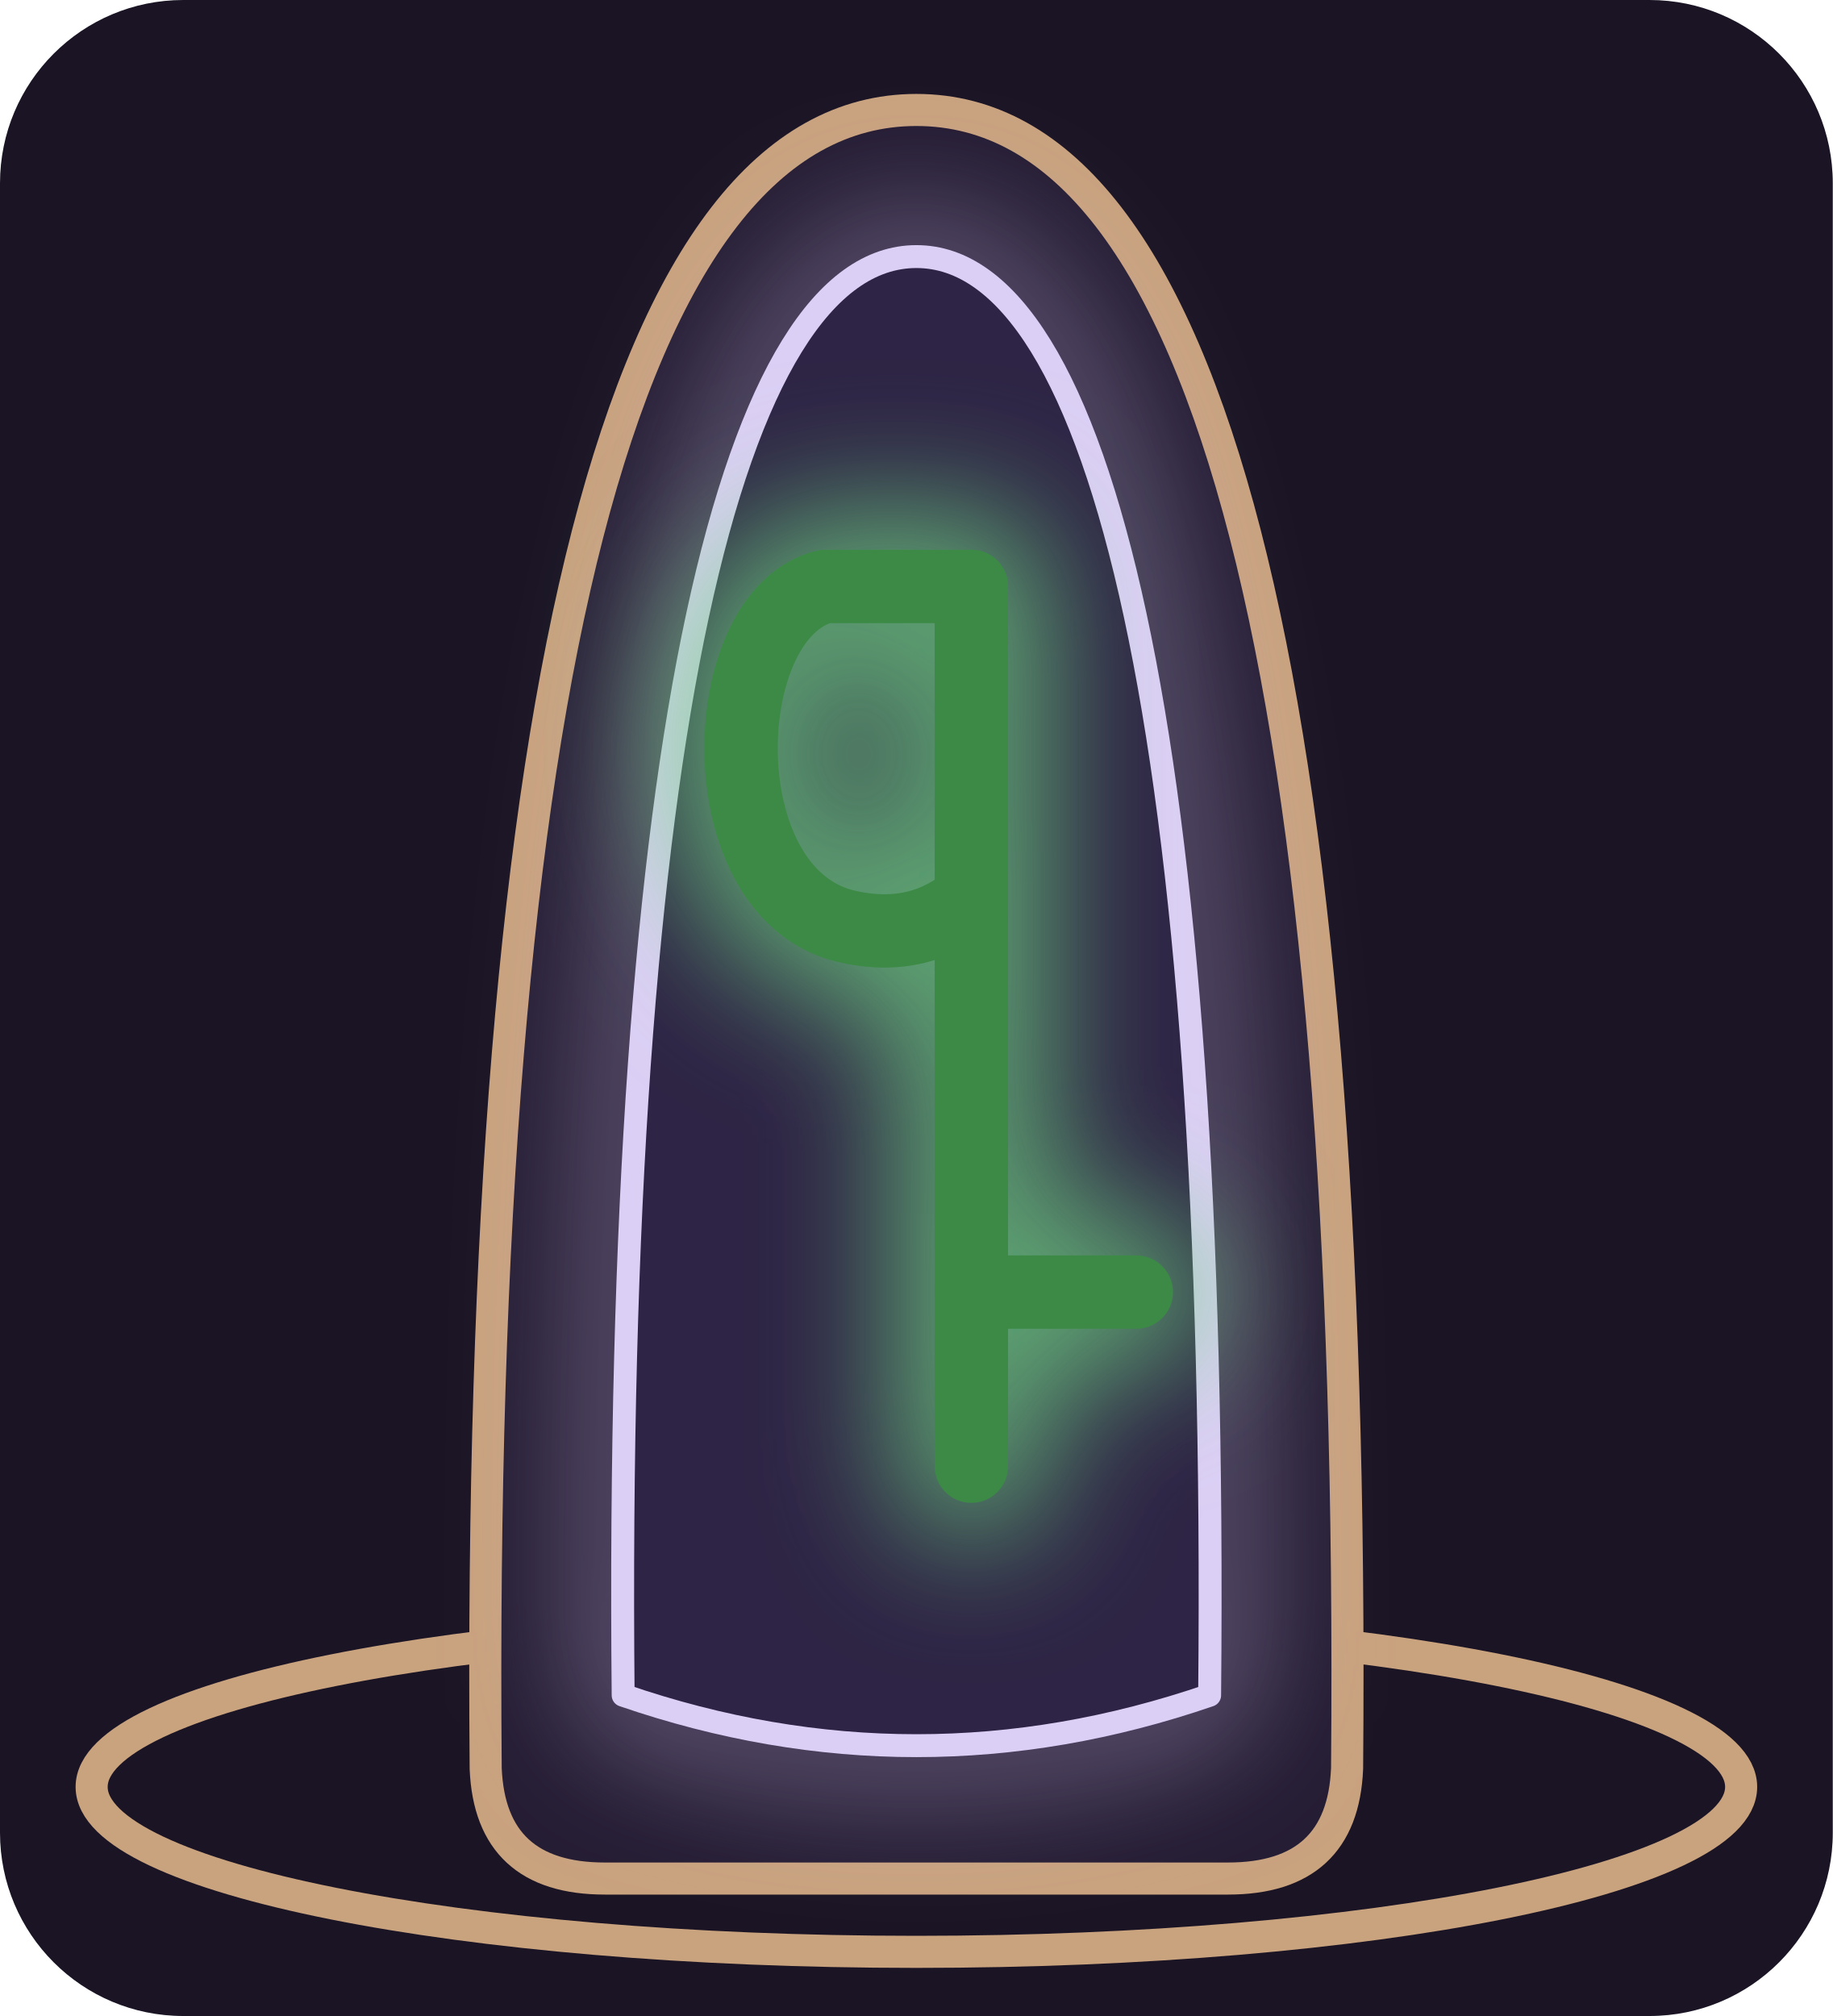
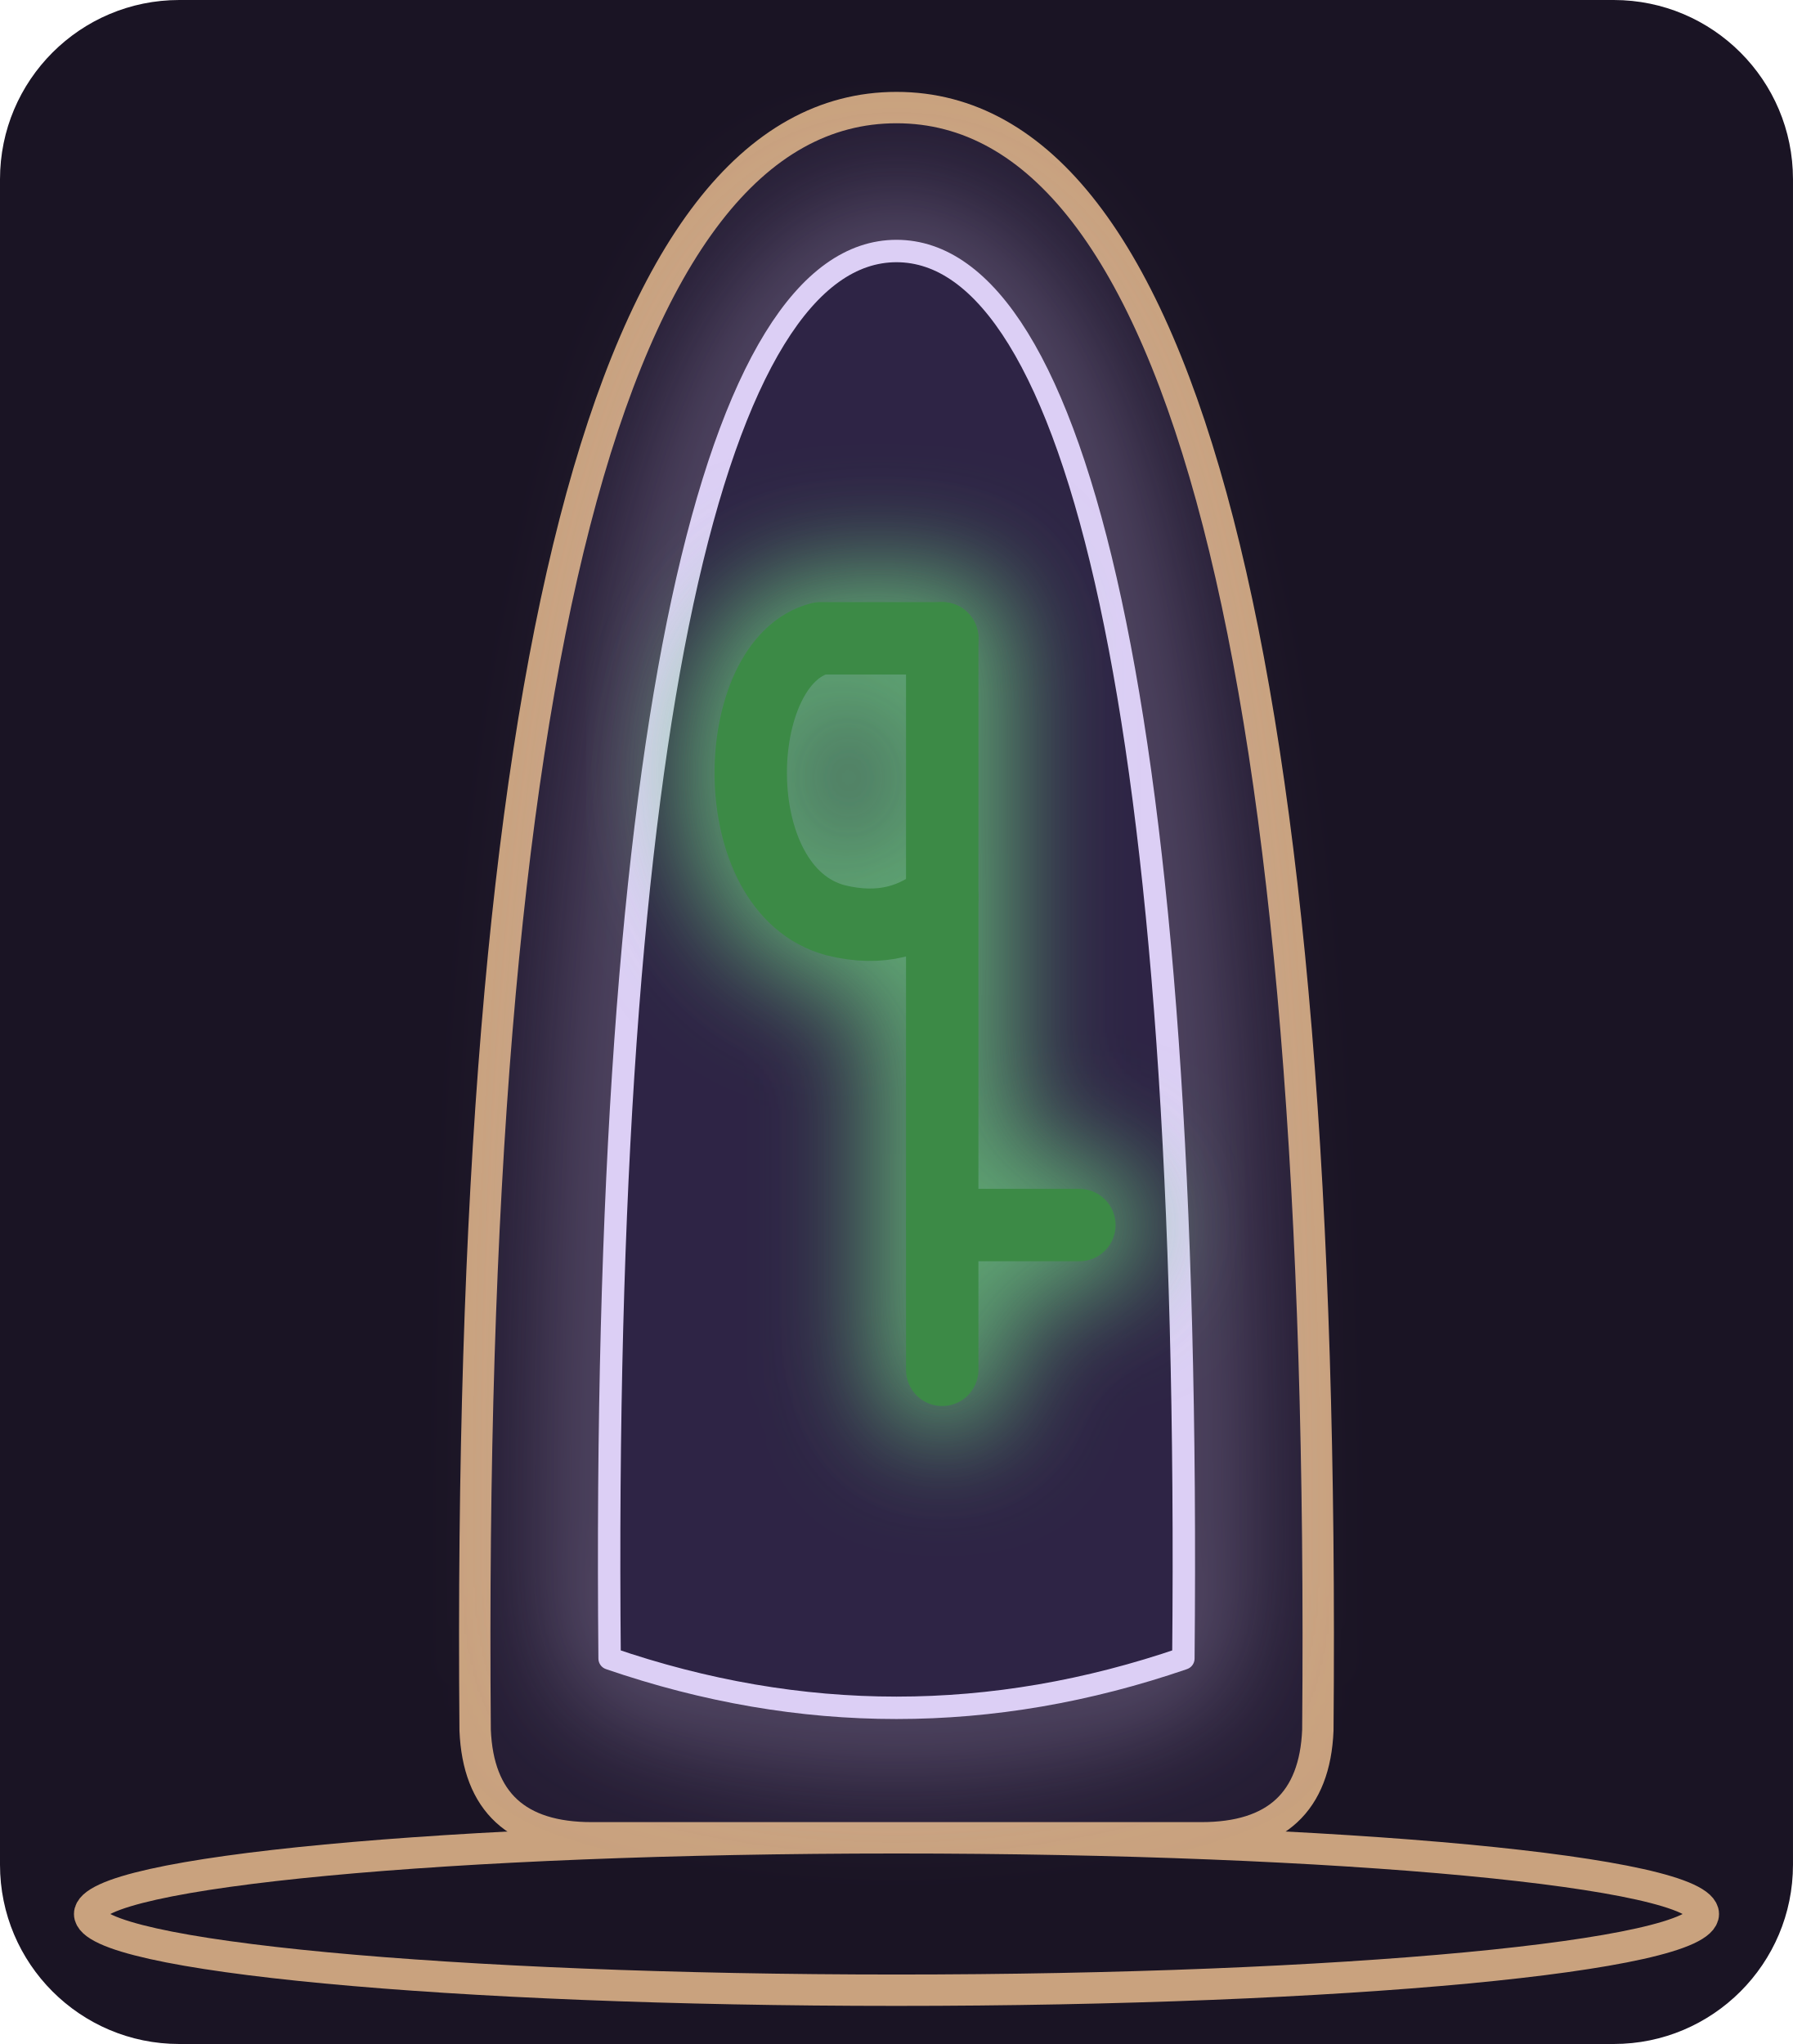
- <svg xmlns="http://www.w3.org/2000/svg" viewBox="0 0 400 440" role="img" aria-labelledby="t">
+ <svg xmlns="http://www.w3.org/2000/svg" viewBox="0 0 400 456" role="img" aria-labelledby="t">
  <defs>
    <radialGradient id="lavGlow" cx="50%" cy="50%" r="60%">
      <stop offset="0" stop-color="#F4EEFF" />
      <stop offset="0.55" stop-color="#D9CBF2" />
      <stop offset="1" stop-color="#B9A3DD" />
    </radialGradient>
    <filter id="halo" x="-50%" y="-50%" width="200%" height="200%">
      <feGaussianBlur stdDeviation="14" />
    </filter>
    <filter id="greenGlow" x="-50%" y="-50%" width="200%" height="200%">
      <feGaussianBlur in="SourceGraphic" stdDeviation="7" result="b" />
      <feMerge>
        <feMergeNode in="b" />
        <feMergeNode in="b" />
        <feMergeNode in="SourceGraphic" />
      </feMerge>
    </filter>
    <filter id="innerLight" x="-20%" y="-20%" width="140%" height="140%">
      <feGaussianBlur stdDeviation="10" />
    </filter>
    <clipPath id="innerClip">
      <path d="M136,370 C134,160 160,56 200,56 C240,56 266,160 264,370 Q200,392 136,370 Z" />
    </clipPath>
    <linearGradient id="wood" x1="0" y1="0" x2="1" y2="0">
      <stop offset="0" stop-color="#B48A63" />
      <stop offset="0.45" stop-color="#D8B791" />
      <stop offset="1" stop-color="#A97F59" />
    </linearGradient>
    <linearGradient id="woodBase" x1="0" y1="0" x2="0" y2="1">
      <stop offset="0" stop-color="#D8B791" />
      <stop offset="1" stop-color="#A97F59" />
    </linearGradient>
  </defs>
-   <rect width="400" height="440" rx="40" fill="#1A1424" />
+   <rect width="400" height="456" rx="40" fill="#1A1424" />
  <g fill="none" stroke-linejoin="round" stroke-linecap="round">
-     <ellipse cx="200" cy="390" rx="180" ry="36" stroke="#C9A27E" stroke-width="7" />
+     <ellipse cx="200" cy="427" rx="180" ry="17" stroke="#C9A27E" stroke-width="7" />
    <path d="M106,386 C104,150 136,24 200,24 C264,24 296,150 294,386 Q293,410 268,410 L132,410 Q107,410 106,386 Z" fill="#241C33" stroke="#C9A27E" stroke-width="7" />
    <path d="M136,370 C134,160 160,56 200,56 C240,56 266,160 264,370 Q200,392 136,370 Z" stroke="#C8B6E2" stroke-width="14" opacity="0.6" filter="url(#halo)" />
    <path d="M136,370 C134,160 160,56 200,56 C240,56 266,160 264,370 Q200,392 136,370 Z" fill="#2E2445" stroke="#DCCFF5" stroke-width="5" />
  </g>
-   <g fill="none" stroke-linecap="round" stroke-linejoin="round">
-     <g stroke="#6FD483" stroke-width="34" opacity="0.75" filter="url(#halo)">
+   <g transform="translate(200 224) scale(0.85) translate(-200 -224)" fill="none" stroke-linecap="round" stroke-linejoin="round">
+     <g stroke="#6FD483" stroke-width="37" opacity="0.75" filter="url(#halo)">
      <path d="M212,128 L212,320" />
      <path d="M212,128 L180,128 C156,134 154,194 184,202 C196,205 205,202 212,196" />
      <path d="M212,282 L248,282" />
    </g>
-     <g stroke="#3C8A46" stroke-width="16">
+     <g stroke="#3C8A46" stroke-width="19">
      <path d="M212,128 L212,320" />
      <path d="M212,128 L180,128 C156,134 154,194 184,202 C196,205 205,202 212,196" />
      <path d="M212,282 L248,282" />
    </g>
  </g>
</svg>
